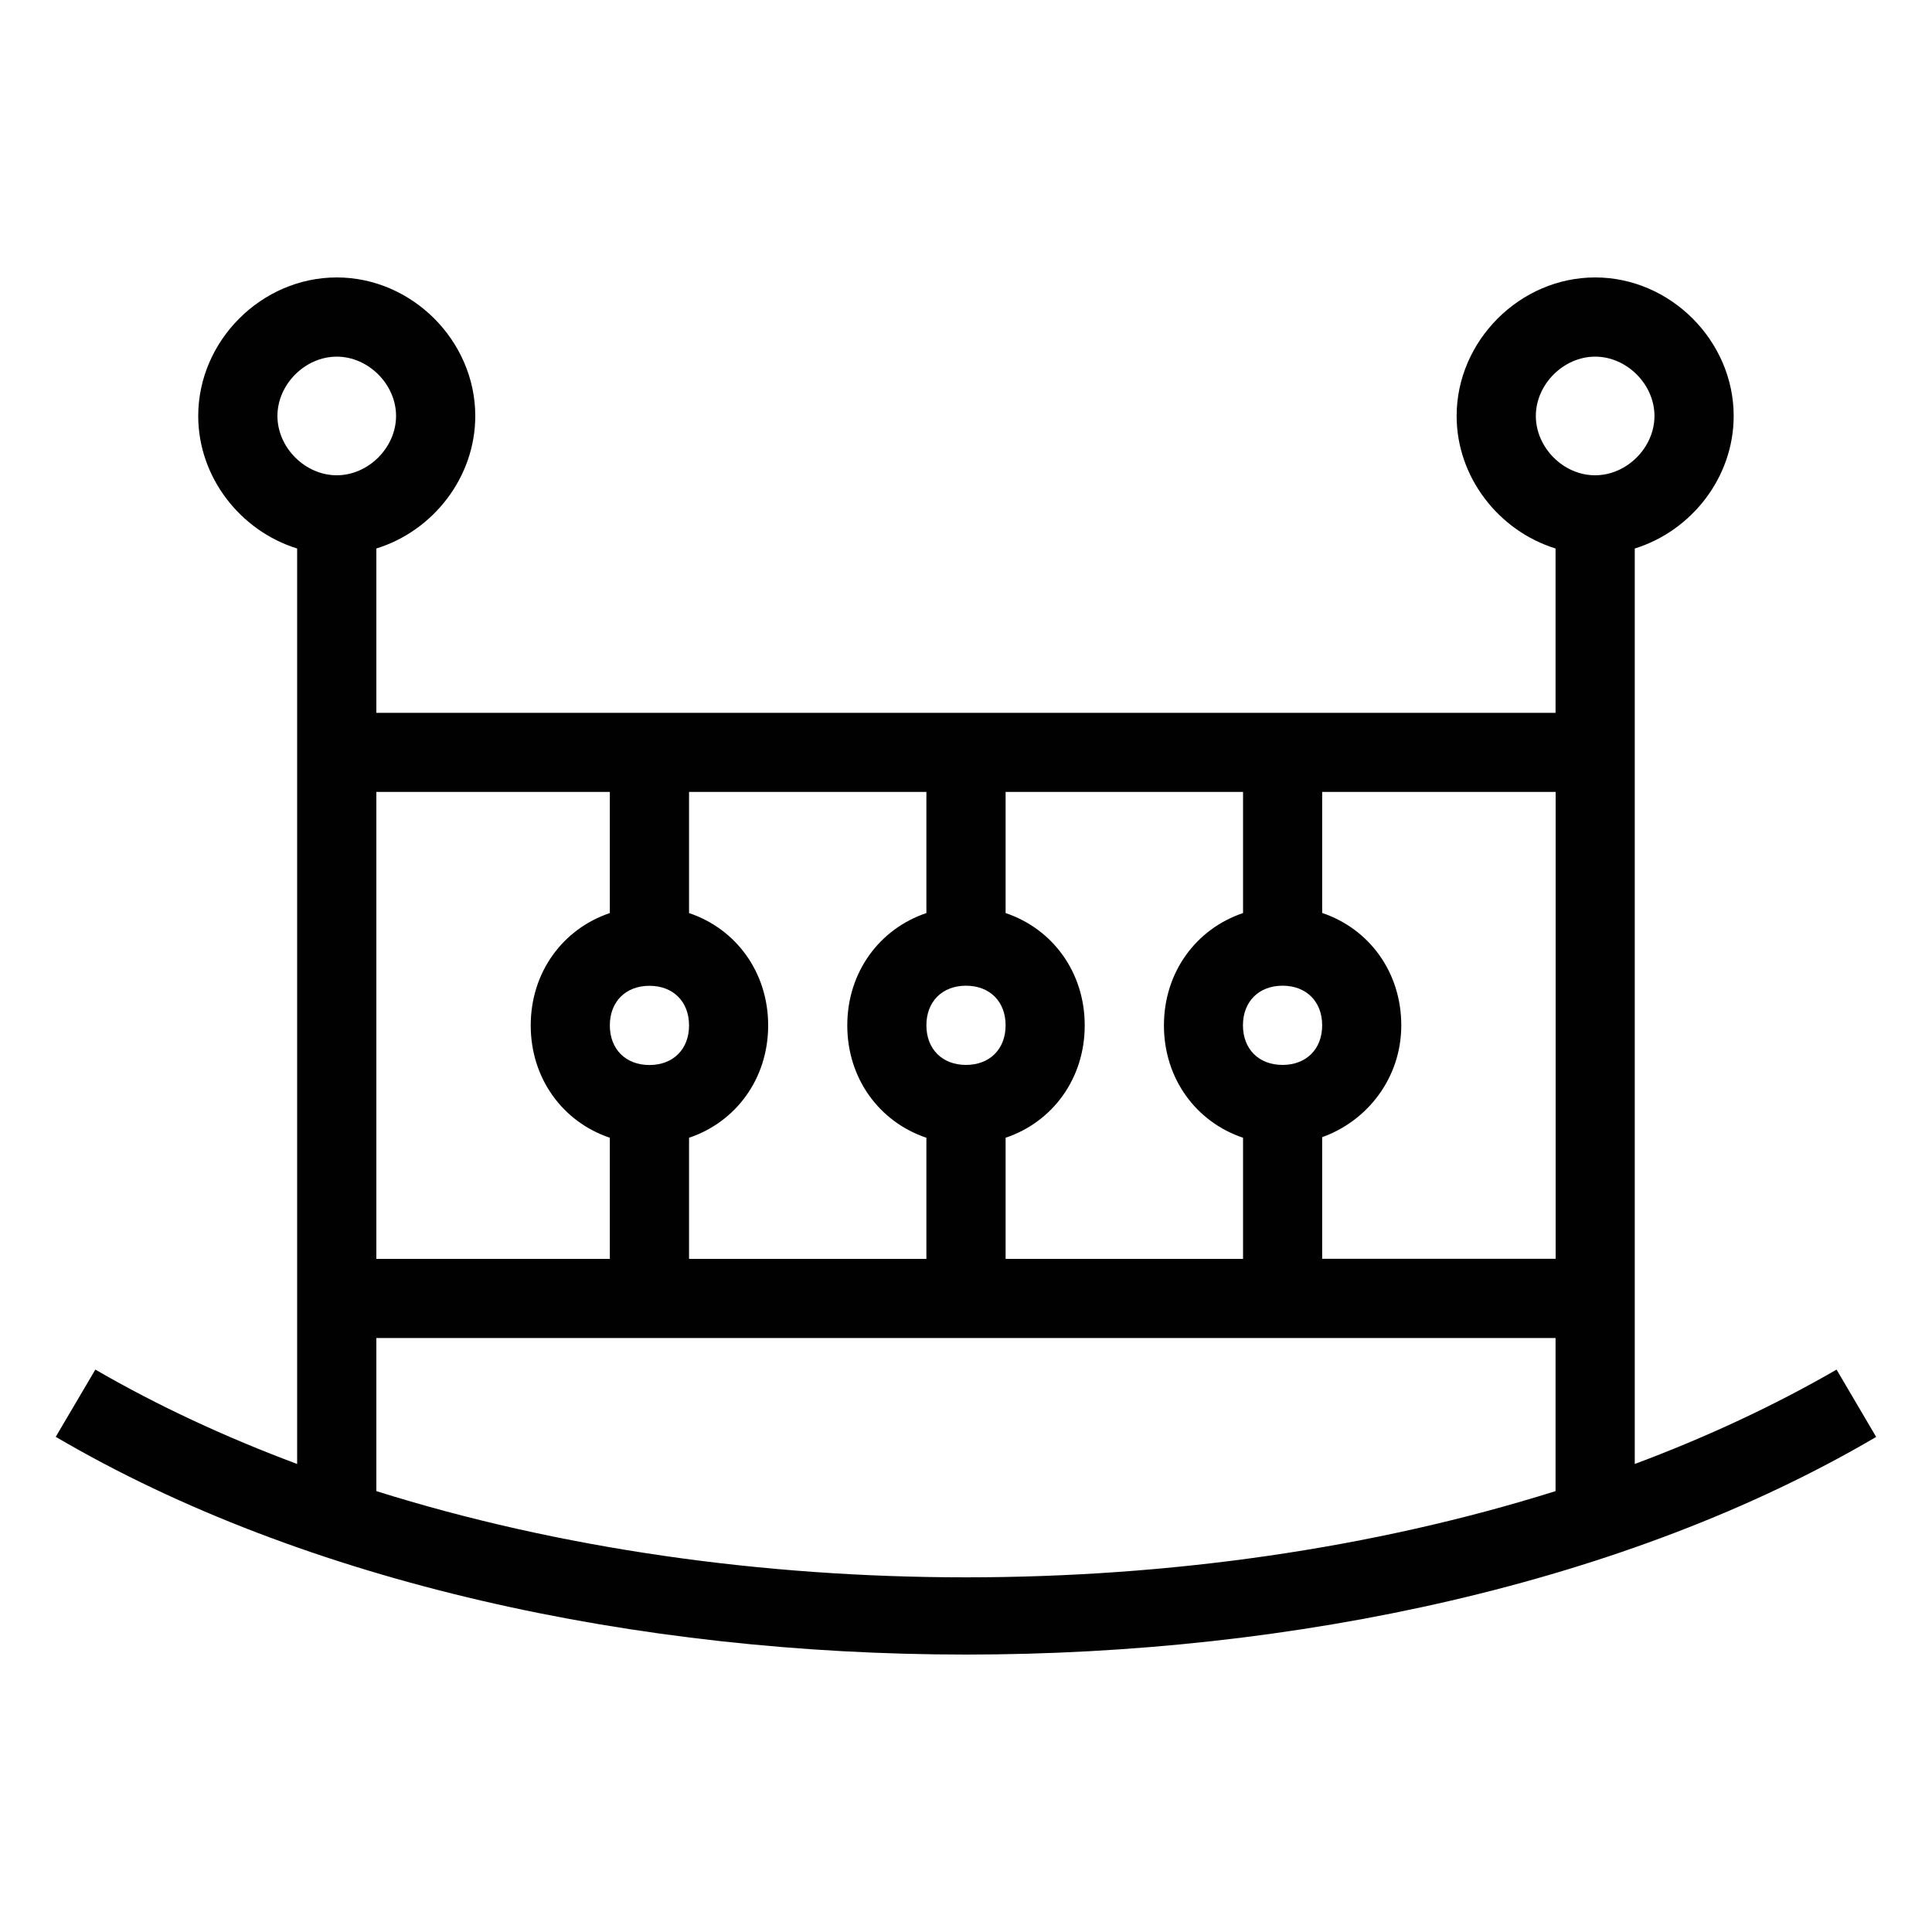
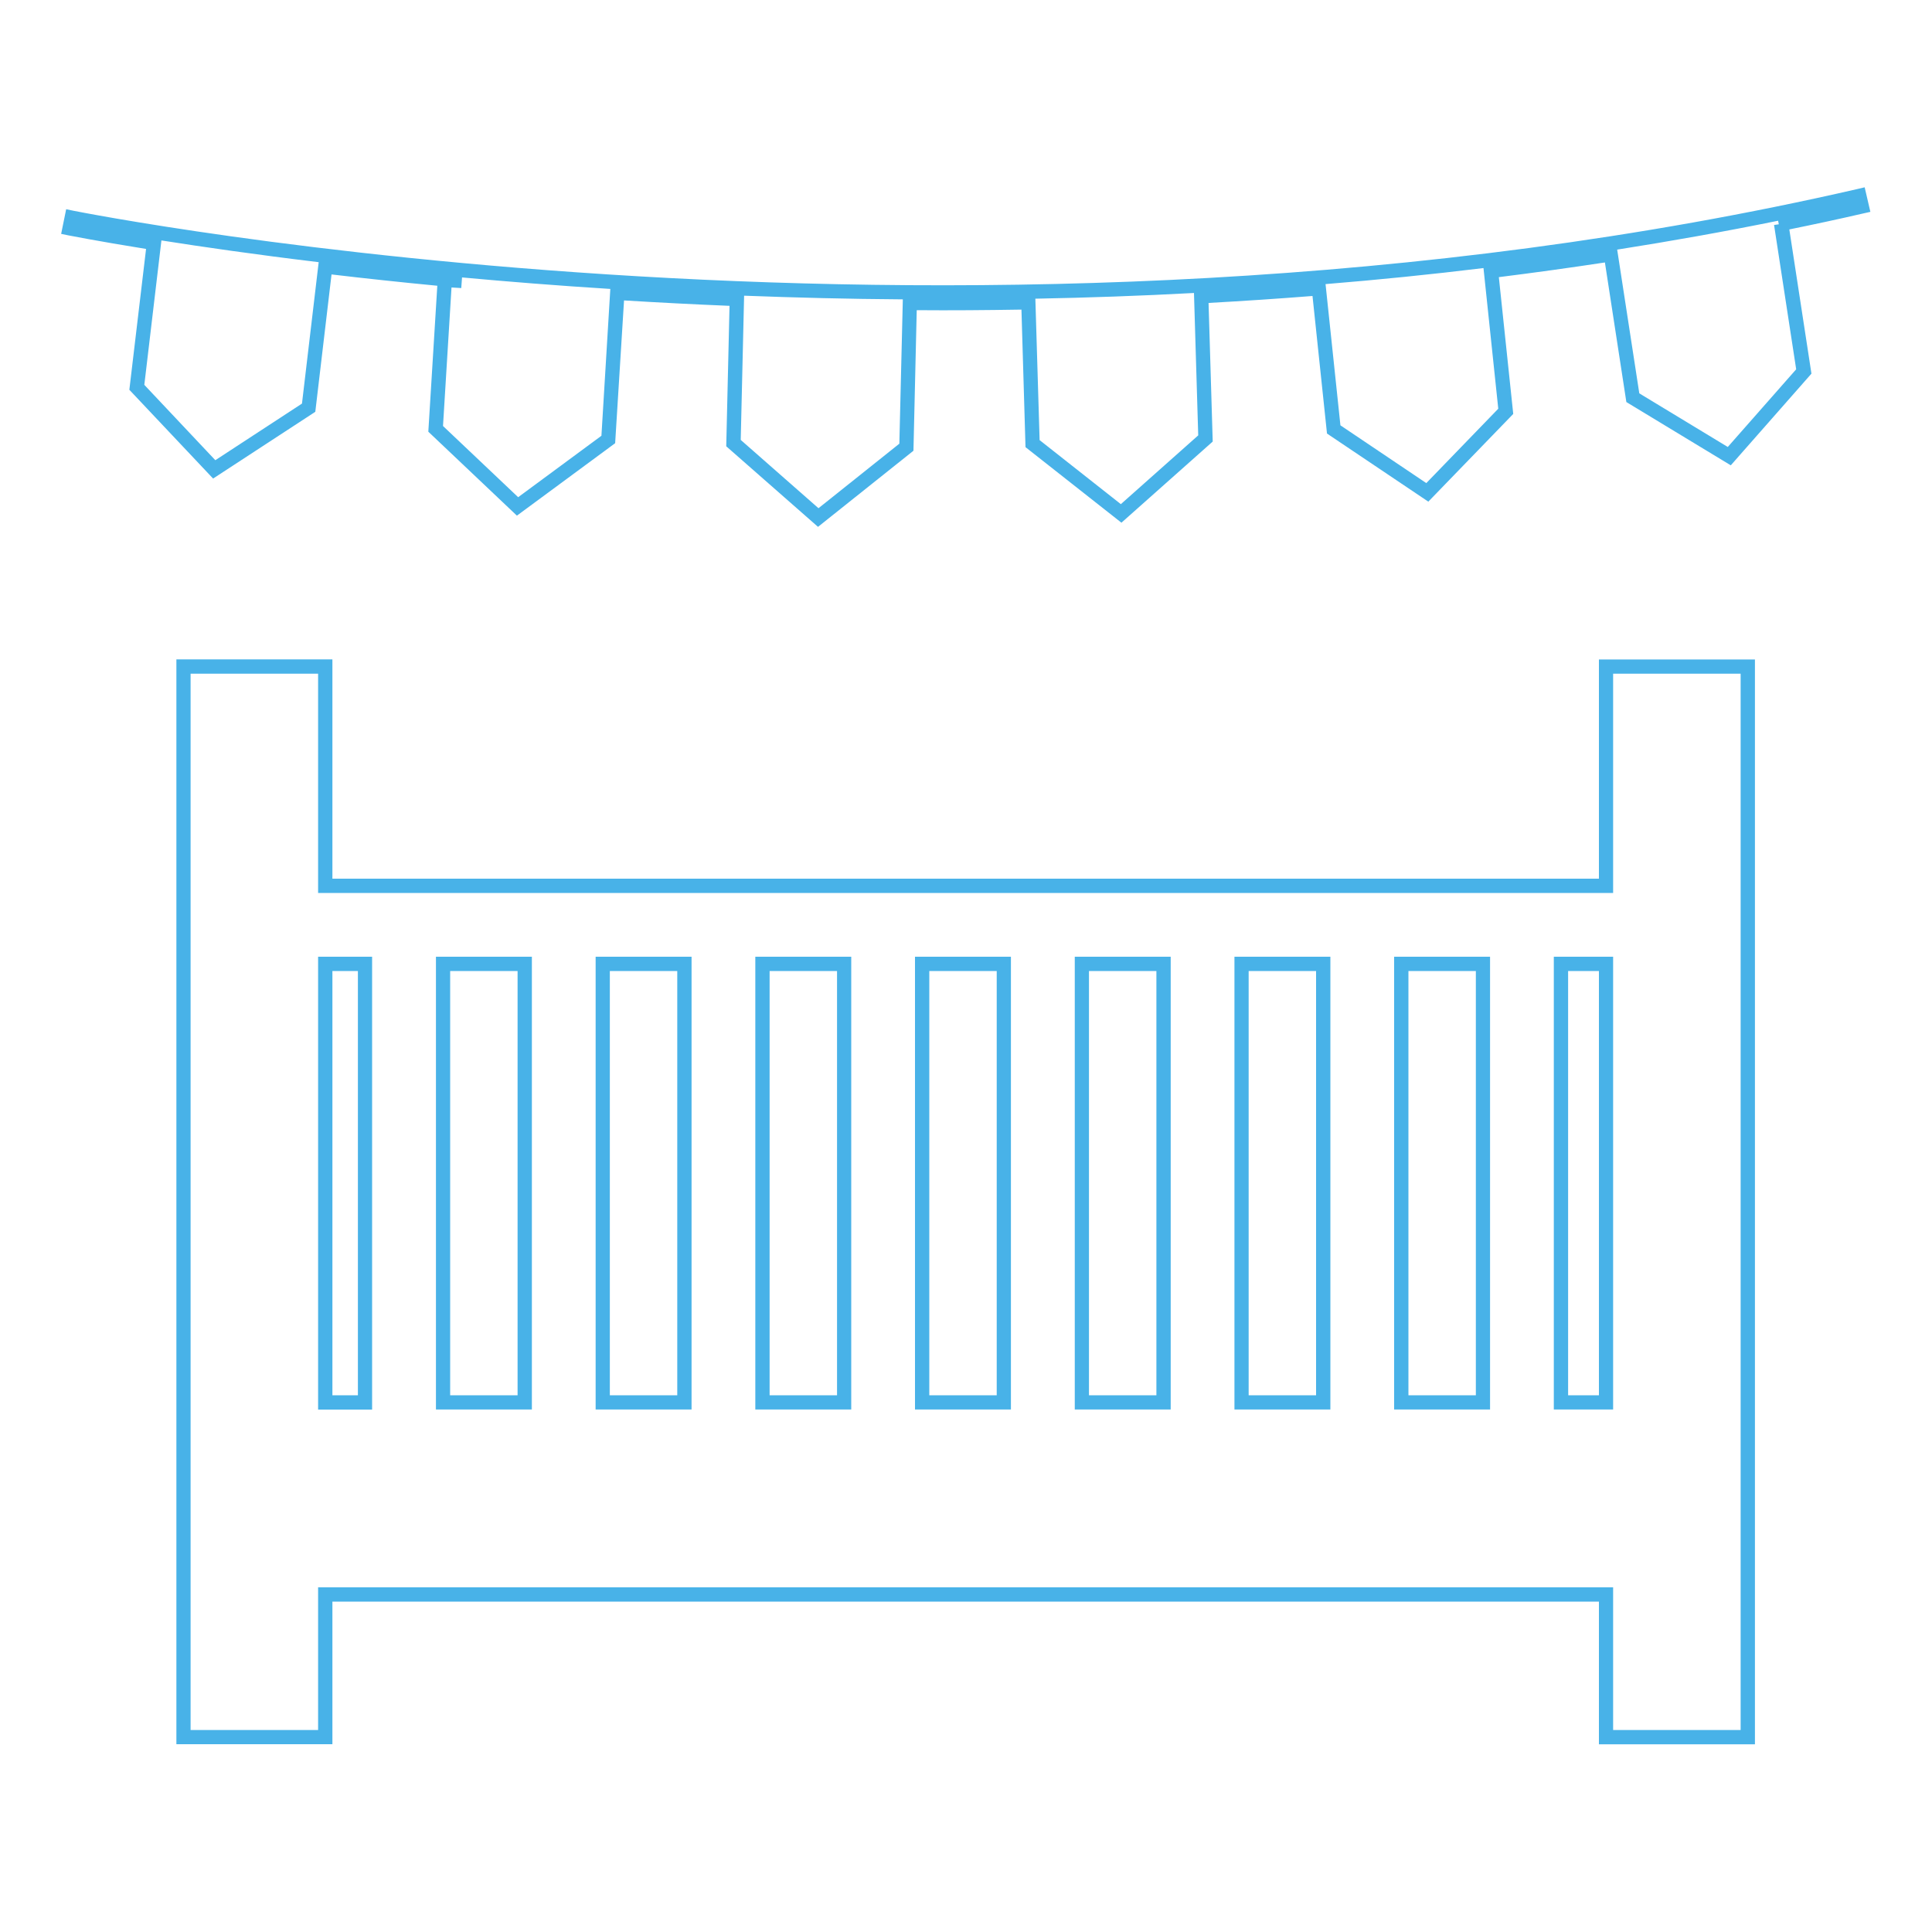
- <svg xmlns="http://www.w3.org/2000/svg" version="1.1" id="Layer_1" x="0px" y="0px" viewBox="0 0 2000 2000" enable-background="new 0 0 2000 2000" xml:space="preserve">
-   <path fill="#010101" d="M1901.2,1417.8c-64.7,37.4-134.8,70-208.9,97.7V567.8c58.6-18.1,102.4-73.5,102.4-137.2  c0-77.8-65.5-143.4-143.4-143.4c-77.8,0-143.4,65.5-143.4,143.4c0,63.7,43.9,119.1,102.4,137.2v170.1H389.6V567.8  c58.6-18.1,102.4-73.5,102.4-137.2c0-77.8-65.5-143.4-143.4-143.4s-143.4,65.5-143.4,143.4c0,63.7,43.9,119.1,102.4,137.2v170.1  v647.2v130.4c-74.1-27.7-144.2-60.2-208.9-97.7l-41,69.6C315.9,1639,660,1712.8,1000,1712.8s684.1-73.7,942.2-225.3L1901.2,1417.8z   M287.2,430.6c0-32.8,28.7-61.4,61.4-61.4c32.8,0,61.4,28.7,61.4,61.4c0,32.8-28.7,61.4-61.4,61.4S287.2,463.4,287.2,430.6z   M1589.9,430.6c0-32.8,28.7-61.4,61.4-61.4c32.8,0,61.4,28.7,61.4,61.4c0,32.8-28.7,61.4-61.4,61.4  C1618.5,492.1,1589.9,463.4,1589.9,430.6z M1610.4,1303.1h-241.7v-125.9c46.7-16.7,81.9-61.2,81.9-115.8c0-55.2-33.4-100-81.9-116.3  V819.8h241.7V1303.1z M672.3,1020.5c24.6,0,41,16.4,41,41s-16.4,41-41,41s-41-16.4-41-41S647.7,1020.5,672.3,1020.5z M713.3,1177.8  c48.5-16.3,81.9-61.1,81.9-116.3c0-55.2-33.4-100-81.9-116.3V819.8H959v125.4c-48.5,16.3-81.9,61.1-81.9,116.3s33.4,100,81.9,116.3  v125.4H713.3V1177.8z M1000,1102.4c-24.6,0-41-16.4-41-41s16.4-41,41-41c24.6,0,41,16.4,41,41S1024.6,1102.4,1000,1102.4z   M1041,1177.8c48.5-16.3,81.9-61.1,81.9-116.3c0-55.2-33.4-100-81.9-116.3V819.8h245.8v125.4c-48.5,16.3-81.9,61.1-81.9,116.3  c0,55.2,33.4,100,81.9,116.3v125.4H1041V1177.8z M1327.7,1102.4c-24.6,0-41-16.4-41-41s16.4-41,41-41c24.6,0,41,16.4,41,41  S1352.3,1102.4,1327.7,1102.4z M631.3,819.8v125.4c-48.5,16.3-81.9,61.1-81.9,116.3c0,55.2,33.4,100,81.9,116.3v125.4H389.6V819.8  H631.3z M389.6,1543.6v-158.5h1220.7v158.5C1231.6,1662.6,768.4,1662.6,389.6,1543.6z" />
+ <svg xmlns="http://www.w3.org/2000/svg" version="1.1" id="Layer_1" x="0px" y="0px" viewBox="0 0 2000 2000" style="enable-background:new 0 0 2000 2000;" xml:space="preserve">
+   <style type="text/css">
+ 	.st0{fill:#48B2E8;}
+ </style>
+   <g>
+     <path class="st0" d="M1542.5,990.4h-99.3v468.7h99.3V990.4z M1527.7,1444.4H1458v-439.2h69.8V1444.4z" />
+     <path class="st0" d="M1377.2,990.4h-99.3v468.7h99.3V990.4z M1362.4,1444.4h-69.8v-439.2h69.8V1444.4z" />
+     <path class="st0" d="M1211.9,990.4h-99.3v468.7h99.3V990.4z M1197.1,1444.4h-69.8v-439.2h69.8V1444.4z" />
+     <path class="st0" d="M1669.9,990.4h-61.4v468.7h61.4V990.4z M1655.2,1444.4h-31.9v-439.2h31.9V1444.4z" />
+     <path class="st0" d="M1046.5,990.4h-99.3v468.7h99.3V990.4z M1031.8,1444.4H962v-439.2h69.8V1444.4z" />
+     <path class="st0" d="M1655.2,909.6H344.1v-227H182.6v1123h161.5V1658h1311.1v147.7h161.5v-1123h-161.5V909.6z M1669.9,697.4h132   v1093.5h-132v-147.7H329.3v147.7h-132V697.4h132v227h1340.6V697.4z" />
+     <path class="st0" d="M550.6,990.4h-99.3v468.7h99.3V990.4z M535.8,1444.4H466v-439.2h69.8V1444.4z" />
+     <path class="st0" d="M329.3,1459.2h55.9V990.4h-55.9V1459.2z M344.1,1005.2h26.4v439.2h-26.4V1005.2z" />
+     <path class="st0" d="M715.9,990.4h-99.3v468.7h99.3V990.4z M701.1,1444.4h-69.8v-439.2h69.8V1444.4z" />
+     <path class="st0" d="M881.2,990.4h-99.3v468.7h99.3V990.4z M866.5,1444.4h-69.8v-439.2h69.8V1444.4z" />
+     <path class="st0" d="M1936.2,219.3l-5.9-25.4l-7.2,1.7C1012.2,405,85,219.9,75.7,218.1l-7.2-1.5l-5.2,25.5l7.2,1.5   c0.2,0,28.6,5.7,80.7,14.1l-17.3,145.8l86.7,91.9l105.8-69.1l16.8-142.2c36.3,4.3,73,8.2,109.5,11.7l-9.3,151.1l91.7,86.9l101.7-75   L646,311c36,2.2,72.7,4.1,109.2,5.6L751.8,462l95,83.4l98.8-78.8l3.4-145.5c35.5,0.3,71.7,0,108.4-0.6l4.2,142.4l99.3,78.2l94.5-84   l-4.3-143.5c36-2,72.1-4.4,107.6-7.2l15,142.4l104.9,70.5l87.9-90.8l-14.9-141.6c36.7-4.6,73.5-9.7,109.8-15.2l22.2,144.5   l108.1,65.5l83.5-94.9l-22.9-149.3c25.6-5.2,51.2-10.7,76.8-16.6L1936.2,219.3z M312.6,417.8l-89.7,58.6l-73.5-78l17.7-149.5   c42,6.6,97,14.6,162.8,22.5L312.6,417.8z M622.6,451.1l-86.2,63.6L458.6,441l8.8-143.4l10.1,0.6l0.8-11   c47.9,4.4,99.2,8.5,153.5,11.9L622.6,451.1z M931,459.3l-83.7,66.8l-80.5-70.7l3.5-149.3c52.8,2,107.6,3.4,164.3,3.8L931,459.3z    M1160.3,521.9l-84.1-66.3l-4.4-146.4c53.6-1,108.5-2.9,164.2-5.9l4.4,147.4L1160.3,521.9z M1476.5,500.1l-88.9-59.8l-15.4-146.2   c53.9-4.4,108.5-9.9,163.5-16.6l15.3,145.6L1476.5,500.1z M1859.4,382.3l-70.8,80.4l-91.6-55.5l-22.9-148.8   c55.3-8.7,111-18.6,166.6-29.9l0.7,3.7l-4.9,0.7L1859.4,382.3z" />
+   </g>
</svg>
